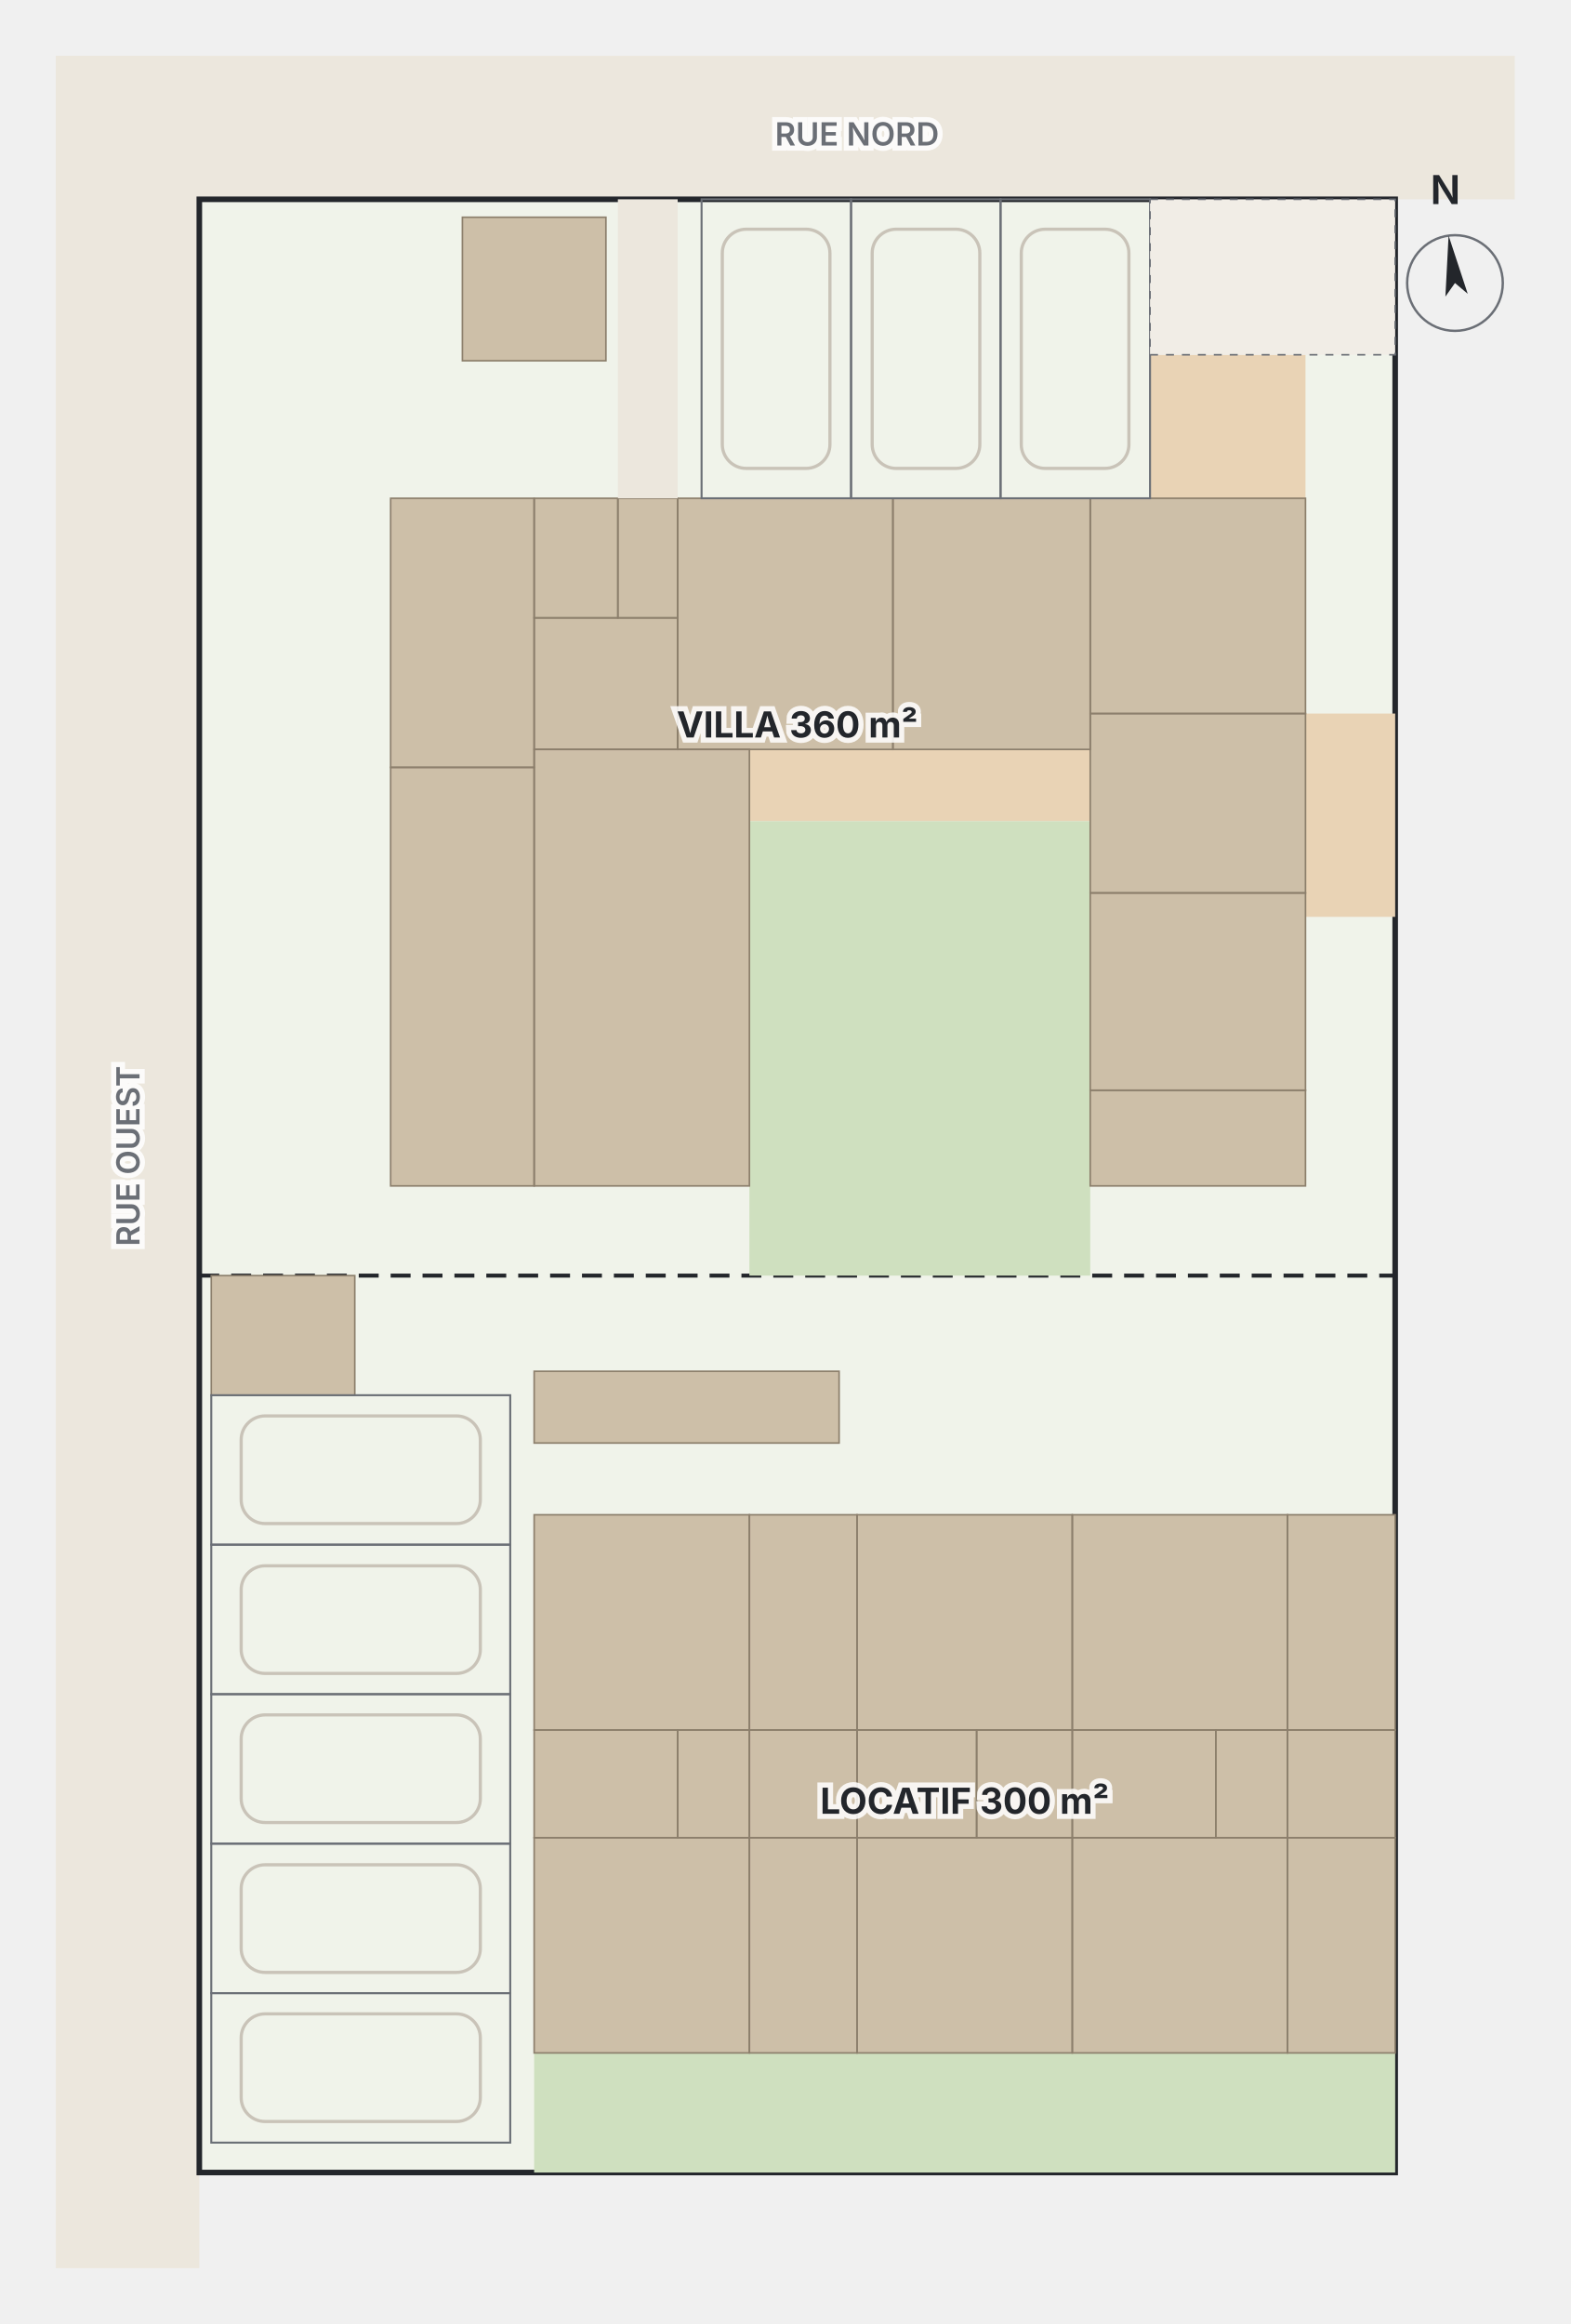
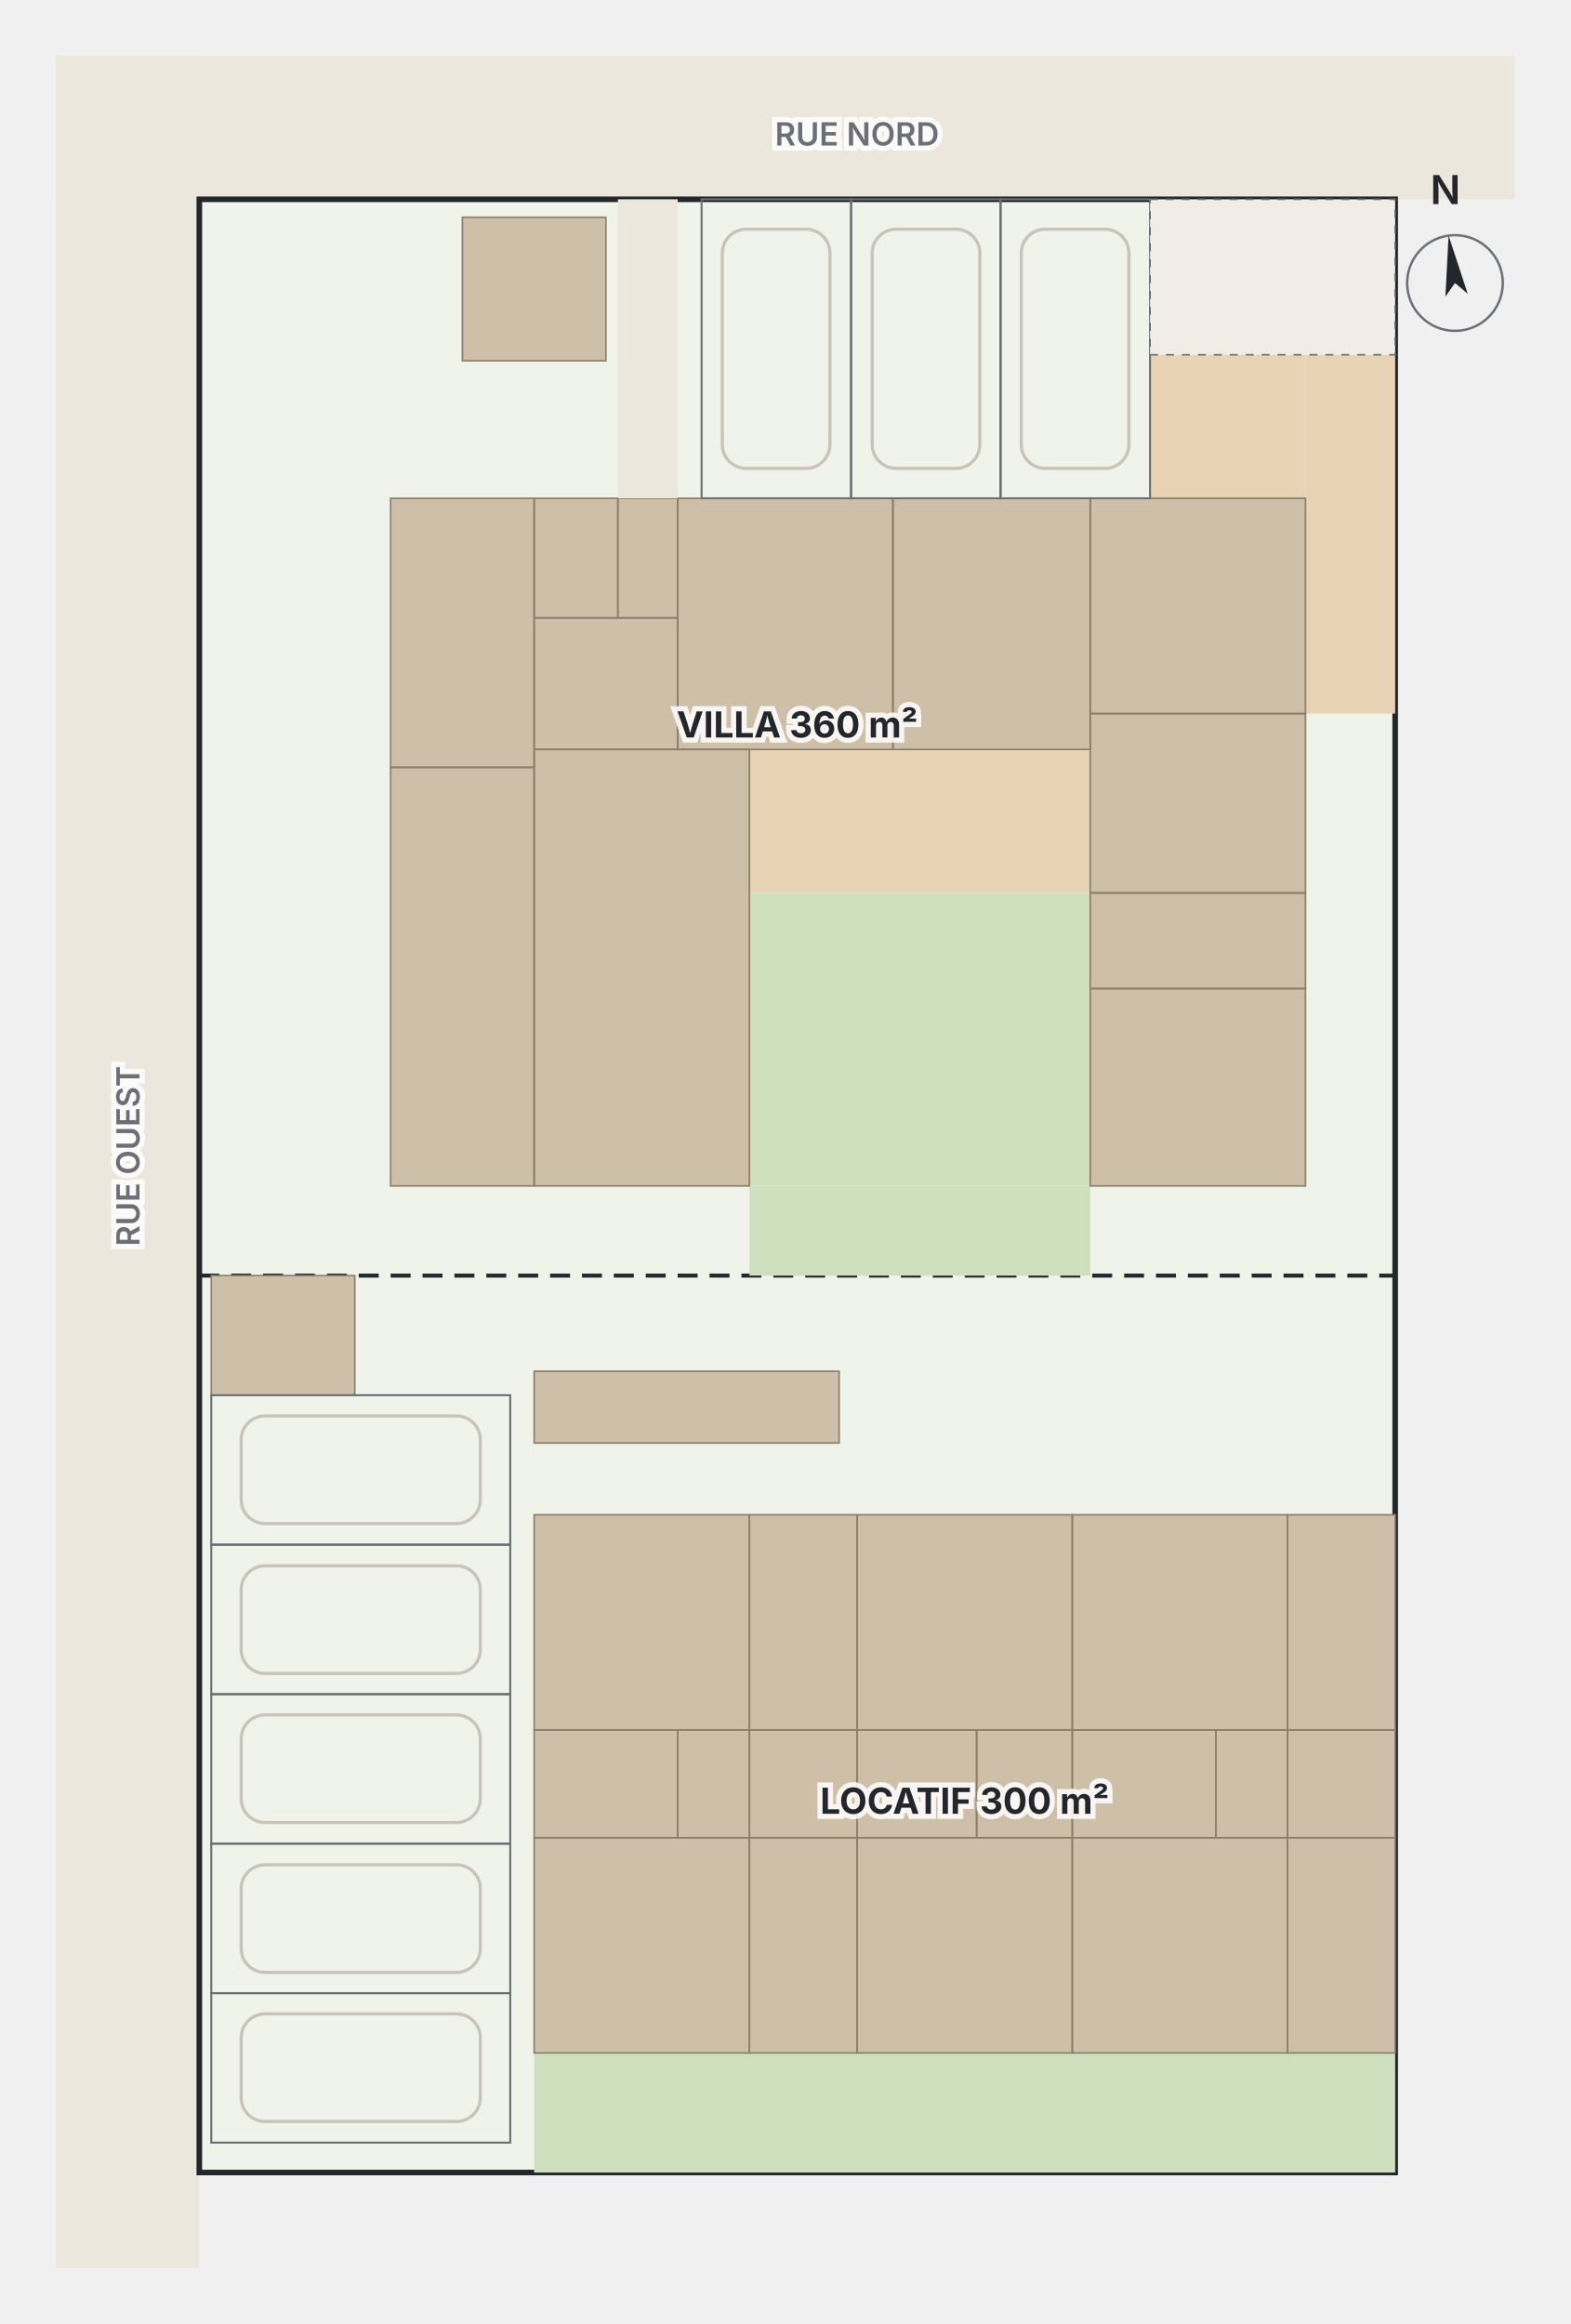
<svg xmlns="http://www.w3.org/2000/svg" viewBox="0 0 394 583" font-family="Inter, Liberation Sans, sans-serif" class="plan">
  <rect x="14.0" y="14.0" width="366.0" height="36.0" fill="#ece7dd" stroke="none" stroke-width="0.8" />
  <rect x="14.0" y="14.0" width="36.0" height="555.0" fill="#ece7dd" stroke="none" stroke-width="0.8" />
  <text x="215.0" y="36.5" font-size="8" fill="#6b6f76" text-anchor="middle" font-weight="600" paint-order="stroke" stroke="#ffffff" stroke-opacity="0.85" stroke-width="2.6">RUE NORD</text>
  <text x="35.0" y="290.0" font-size="8" fill="#6b6f76" text-anchor="middle" font-weight="600" transform="rotate(-90 35.0 290.0)" paint-order="stroke" stroke="#ffffff" stroke-opacity="0.85" stroke-width="2.6">RUE OUEST</text>
  <rect x="50.0" y="50.0" width="300.0" height="495.0" fill="#f0f3ea" stroke="#23262b" stroke-width="1.4" />
  <line x1="50.0" y1="320.0" x2="350.0" y2="320.0" stroke="#23262b" stroke-width="1.0" stroke-dasharray="5 3" />
  <rect x="116.0" y="54.5" width="36.0" height="36.0" fill="#cdbfa8" stroke="none" stroke-width="0.8" />
  <rect x="98.0" y="125.0" width="36.0" height="67.5" fill="#cdbfa8" stroke="none" stroke-width="0.8" />
  <rect x="134.0" y="125.0" width="21.0" height="30.0" fill="#cdbfa8" stroke="none" stroke-width="0.8" />
  <rect x="134.0" y="155.0" width="36.0" height="33.0" fill="#cdbfa8" stroke="none" stroke-width="0.8" />
  <rect x="155.0" y="125.0" width="15.0" height="30.0" fill="#cdbfa8" stroke="none" stroke-width="0.8" />
  <rect x="170.0" y="125.0" width="54.0" height="63.0" fill="#cdbfa8" stroke="none" stroke-width="0.8" />
  <rect x="224.0" y="125.0" width="49.5" height="63.0" fill="#cdbfa8" stroke="none" stroke-width="0.8" />
  <rect x="134.0" y="188.0" width="54.0" height="109.5" fill="#cdbfa8" stroke="none" stroke-width="0.8" />
  <rect x="98.0" y="192.5" width="36.0" height="105.0" fill="#cdbfa8" stroke="none" stroke-width="0.8" />
  <rect x="273.5" y="125.0" width="54.0" height="54.0" fill="#cdbfa8" stroke="none" stroke-width="0.8" />
  <rect x="273.5" y="179.0" width="54.0" height="45.0" fill="#cdbfa8" stroke="none" stroke-width="0.8" />
-   <rect x="273.5" y="224.0" width="54.0" height="49.5" fill="#cdbfa8" stroke="none" stroke-width="0.8" />
-   <rect x="273.5" y="273.5" width="54.0" height="24.0" fill="#cdbfa8" stroke="none" stroke-width="0.8" />
-   <rect x="188.0" y="188.0" width="85.5" height="18.0" fill="#e9d3b5" stroke="none" stroke-width="0.8" />
-   <rect x="188.0" y="206.0" width="85.5" height="114.0" fill="#cfe0bf" stroke="none" stroke-width="0.8" />
-   <rect x="327.5" y="179.0" width="22.5" height="51.0" fill="#e9d3b5" stroke="none" stroke-width="0.8" />
+   <rect x="273.5" y="224.0" width="54.0" height="24.0" fill="#cdbfa8" stroke="none" stroke-width="0.8" />
+   <rect x="273.5" y="248.0" width="54.0" height="49.5" fill="#cdbfa8" stroke="none" stroke-width="0.8" />
+   <rect x="188.0" y="188.0" width="85.5" height="36.0" fill="#e9d3b5" stroke="none" stroke-width="0.8" />
+   <rect x="188.0" y="224.0" width="85.5" height="73.5" fill="#cfe0bf" stroke="none" stroke-width="0.8" />
+   <rect x="188.0" y="297.5" width="85.5" height="22.5" fill="#cfe0bf" stroke="none" stroke-width="0.8" />
+   <rect x="327.5" y="89.0" width="22.5" height="90.0" fill="#e9d3b5" stroke="none" stroke-width="0.8" />
  <rect x="288.5" y="89.0" width="39.0" height="36.0" fill="#e9d3b5" stroke="none" stroke-width="0.8" />
  <rect x="134.0" y="380.0" width="54.0" height="54.0" fill="#cdbfa8" stroke="none" stroke-width="0.8" />
  <rect x="188.0" y="380.0" width="27.0" height="54.0" fill="#cdbfa8" stroke="none" stroke-width="0.8" />
  <rect x="134.0" y="434.0" width="36.0" height="27.0" fill="#cdbfa8" stroke="none" stroke-width="0.8" />
  <rect x="170.0" y="434.0" width="18.0" height="27.0" fill="#cdbfa8" stroke="none" stroke-width="0.8" />
  <rect x="188.0" y="434.0" width="27.0" height="27.0" fill="#cdbfa8" stroke="none" stroke-width="0.8" />
  <rect x="134.0" y="461.0" width="54.0" height="54.0" fill="#cdbfa8" stroke="none" stroke-width="0.8" />
  <rect x="188.0" y="461.0" width="27.0" height="54.0" fill="#cdbfa8" stroke="none" stroke-width="0.8" />
  <rect x="215.0" y="380.0" width="54.0" height="54.0" fill="#cdbfa8" stroke="none" stroke-width="0.8" />
  <rect x="215.0" y="434.0" width="30.0" height="27.0" fill="#cdbfa8" stroke="none" stroke-width="0.8" />
  <rect x="245.0" y="434.0" width="24.0" height="27.0" fill="#cdbfa8" stroke="none" stroke-width="0.8" />
  <rect x="215.0" y="461.0" width="54.0" height="54.0" fill="#cdbfa8" stroke="none" stroke-width="0.8" />
  <rect x="269.0" y="380.0" width="54.0" height="54.0" fill="#cdbfa8" stroke="none" stroke-width="0.8" />
  <rect x="323.0" y="380.0" width="27.0" height="54.0" fill="#cdbfa8" stroke="none" stroke-width="0.8" />
  <rect x="269.0" y="434.0" width="36.0" height="27.0" fill="#cdbfa8" stroke="none" stroke-width="0.8" />
  <rect x="305.0" y="434.0" width="18.0" height="27.0" fill="#cdbfa8" stroke="none" stroke-width="0.8" />
  <rect x="323.0" y="434.0" width="27.0" height="27.0" fill="#cdbfa8" stroke="none" stroke-width="0.8" />
  <rect x="269.0" y="461.0" width="54.0" height="54.0" fill="#cdbfa8" stroke="none" stroke-width="0.8" />
  <rect x="323.0" y="461.0" width="27.0" height="54.0" fill="#cdbfa8" stroke="none" stroke-width="0.8" />
  <rect x="134.0" y="344.0" width="76.5" height="18.0" fill="#cdbfa8" stroke="none" stroke-width="0.8" />
  <rect x="53.0" y="320.0" width="36.0" height="30.0" fill="#cdbfa8" stroke="none" stroke-width="0.8" />
  <rect x="134.0" y="515.0" width="216.0" height="30.0" fill="#cfe0bf" stroke="none" stroke-width="0.8" />
  <rect x="116.0" y="54.5" width="36.0" height="36.0" fill="none" stroke="#8c7f6c" stroke-width="0.4" />
  <rect x="98.0" y="125.0" width="36.0" height="67.5" fill="none" stroke="#8c7f6c" stroke-width="0.4" />
  <rect x="134.0" y="125.0" width="21.0" height="30.0" fill="none" stroke="#8c7f6c" stroke-width="0.4" />
  <rect x="134.0" y="155.0" width="36.0" height="33.0" fill="none" stroke="#8c7f6c" stroke-width="0.4" />
  <rect x="155.0" y="125.0" width="15.0" height="30.0" fill="none" stroke="#8c7f6c" stroke-width="0.4" />
  <rect x="170.0" y="125.0" width="54.0" height="63.0" fill="none" stroke="#8c7f6c" stroke-width="0.4" />
  <rect x="224.0" y="125.0" width="49.5" height="63.0" fill="none" stroke="#8c7f6c" stroke-width="0.4" />
  <rect x="134.0" y="188.0" width="54.0" height="109.5" fill="none" stroke="#8c7f6c" stroke-width="0.4" />
  <rect x="98.0" y="192.5" width="36.0" height="105.0" fill="none" stroke="#8c7f6c" stroke-width="0.4" />
  <rect x="273.5" y="125.0" width="54.0" height="54.0" fill="none" stroke="#8c7f6c" stroke-width="0.4" />
  <rect x="273.5" y="179.0" width="54.0" height="45.0" fill="none" stroke="#8c7f6c" stroke-width="0.4" />
-   <rect x="273.5" y="224.0" width="54.0" height="49.5" fill="none" stroke="#8c7f6c" stroke-width="0.4" />
-   <rect x="273.5" y="273.5" width="54.0" height="24.0" fill="none" stroke="#8c7f6c" stroke-width="0.4" />
+   <rect x="273.5" y="224.0" width="54.0" height="24.0" fill="none" stroke="#8c7f6c" stroke-width="0.4" />
+   <rect x="273.5" y="248.0" width="54.0" height="49.5" fill="none" stroke="#8c7f6c" stroke-width="0.4" />
  <rect x="134.0" y="380.0" width="54.0" height="54.0" fill="none" stroke="#8c7f6c" stroke-width="0.4" />
  <rect x="188.0" y="380.0" width="27.0" height="54.0" fill="none" stroke="#8c7f6c" stroke-width="0.4" />
  <rect x="134.0" y="434.0" width="36.0" height="27.0" fill="none" stroke="#8c7f6c" stroke-width="0.4" />
  <rect x="170.0" y="434.0" width="18.0" height="27.0" fill="none" stroke="#8c7f6c" stroke-width="0.4" />
  <rect x="188.0" y="434.0" width="27.0" height="27.0" fill="none" stroke="#8c7f6c" stroke-width="0.4" />
  <rect x="134.0" y="461.0" width="54.0" height="54.0" fill="none" stroke="#8c7f6c" stroke-width="0.4" />
  <rect x="188.0" y="461.0" width="27.0" height="54.0" fill="none" stroke="#8c7f6c" stroke-width="0.4" />
  <rect x="215.0" y="380.0" width="54.0" height="54.0" fill="none" stroke="#8c7f6c" stroke-width="0.4" />
  <rect x="215.0" y="434.0" width="30.0" height="27.0" fill="none" stroke="#8c7f6c" stroke-width="0.4" />
  <rect x="245.0" y="434.0" width="24.0" height="27.0" fill="none" stroke="#8c7f6c" stroke-width="0.4" />
  <rect x="215.0" y="461.0" width="54.0" height="54.0" fill="none" stroke="#8c7f6c" stroke-width="0.4" />
  <rect x="269.0" y="380.0" width="54.0" height="54.0" fill="none" stroke="#8c7f6c" stroke-width="0.4" />
  <rect x="323.0" y="380.0" width="27.0" height="54.0" fill="none" stroke="#8c7f6c" stroke-width="0.4" />
  <rect x="269.0" y="434.0" width="36.0" height="27.0" fill="none" stroke="#8c7f6c" stroke-width="0.4" />
  <rect x="305.0" y="434.0" width="18.0" height="27.0" fill="none" stroke="#8c7f6c" stroke-width="0.4" />
  <rect x="323.0" y="434.0" width="27.0" height="27.0" fill="none" stroke="#8c7f6c" stroke-width="0.4" />
  <rect x="269.0" y="461.0" width="54.0" height="54.0" fill="none" stroke="#8c7f6c" stroke-width="0.4" />
  <rect x="323.0" y="461.0" width="27.0" height="54.0" fill="none" stroke="#8c7f6c" stroke-width="0.4" />
  <rect x="134.0" y="344.0" width="76.5" height="18.0" fill="none" stroke="#8c7f6c" stroke-width="0.4" />
  <rect x="53.0" y="320.0" width="36.0" height="30.0" fill="none" stroke="#8c7f6c" stroke-width="0.4" />
  <rect x="176.0" y="50.0" width="37.5" height="75.0" fill="none" stroke="#6b6f76" stroke-width="0.5" />
  <rect x="181.2" y="57.5" width="27.0" height="60.0" rx="6" fill="none" stroke="#c9c3b8" stroke-width="0.8" />
  <rect x="213.5" y="50.0" width="37.5" height="75.0" fill="none" stroke="#6b6f76" stroke-width="0.5" />
  <rect x="218.8" y="57.5" width="27.0" height="60.0" rx="6" fill="none" stroke="#c9c3b8" stroke-width="0.8" />
  <rect x="251.0" y="50.0" width="37.5" height="75.0" fill="none" stroke="#6b6f76" stroke-width="0.5" />
  <rect x="256.2" y="57.5" width="27.0" height="60.0" rx="6" fill="none" stroke="#c9c3b8" stroke-width="0.8" />
  <rect x="155.0" y="50.0" width="15.0" height="75.0" fill="#ece7dd" stroke="none" stroke-width="0.8" />
  <rect x="288.5" y="50.0" width="61.5" height="39.0" fill="#f1ede6" stroke="#6b6f76" stroke-width="0.4" stroke-dasharray="2 2" />
  <rect x="53.0" y="350.0" width="75.0" height="37.5" fill="none" stroke="#6b6f76" stroke-width="0.5" />
  <rect x="60.5" y="355.2" width="60.0" height="27.0" rx="6" fill="none" stroke="#c9c3b8" stroke-width="0.8" />
  <rect x="53.0" y="387.5" width="75.0" height="37.5" fill="none" stroke="#6b6f76" stroke-width="0.5" />
  <rect x="60.5" y="392.8" width="60.0" height="27.0" rx="6" fill="none" stroke="#c9c3b8" stroke-width="0.8" />
  <rect x="53.0" y="425.0" width="75.0" height="37.5" fill="none" stroke="#6b6f76" stroke-width="0.5" />
  <rect x="60.5" y="430.2" width="60.0" height="27.0" rx="6" fill="none" stroke="#c9c3b8" stroke-width="0.8" />
  <rect x="53.0" y="462.5" width="75.0" height="37.5" fill="none" stroke="#6b6f76" stroke-width="0.5" />
  <rect x="60.5" y="467.8" width="60.0" height="27.0" rx="6" fill="none" stroke="#c9c3b8" stroke-width="0.8" />
  <rect x="53.0" y="500.0" width="75.0" height="37.5" fill="none" stroke="#6b6f76" stroke-width="0.5" />
  <rect x="60.5" y="505.2" width="60.0" height="27.0" rx="6" fill="none" stroke="#c9c3b8" stroke-width="0.8" />
  <text x="200.0" y="185.0" font-size="9" fill="#23262b" text-anchor="middle" font-weight="700" paint-order="stroke" stroke="#ffffff" stroke-opacity="0.85" stroke-width="2.6">VILLA 360 m²</text>
  <text x="242.0" y="455.0" font-size="9" fill="#23262b" text-anchor="middle" font-weight="700" paint-order="stroke" stroke="#ffffff" stroke-opacity="0.85" stroke-width="2.6">LOCATIF 300 m²</text>
  <circle cx="365.0" cy="71.0" r="12.0" fill="none" stroke="#6b6f76" stroke-width="0.6" />
  <polygon points="363.4,59.1 362.6,74.4 365.0,71.0 368.2,73.7" fill="#23262b" />
  <text x="362.6" y="51.2" font-size="10" text-anchor="middle" font-weight="600" fill="#23262b">N</text>
</svg>
